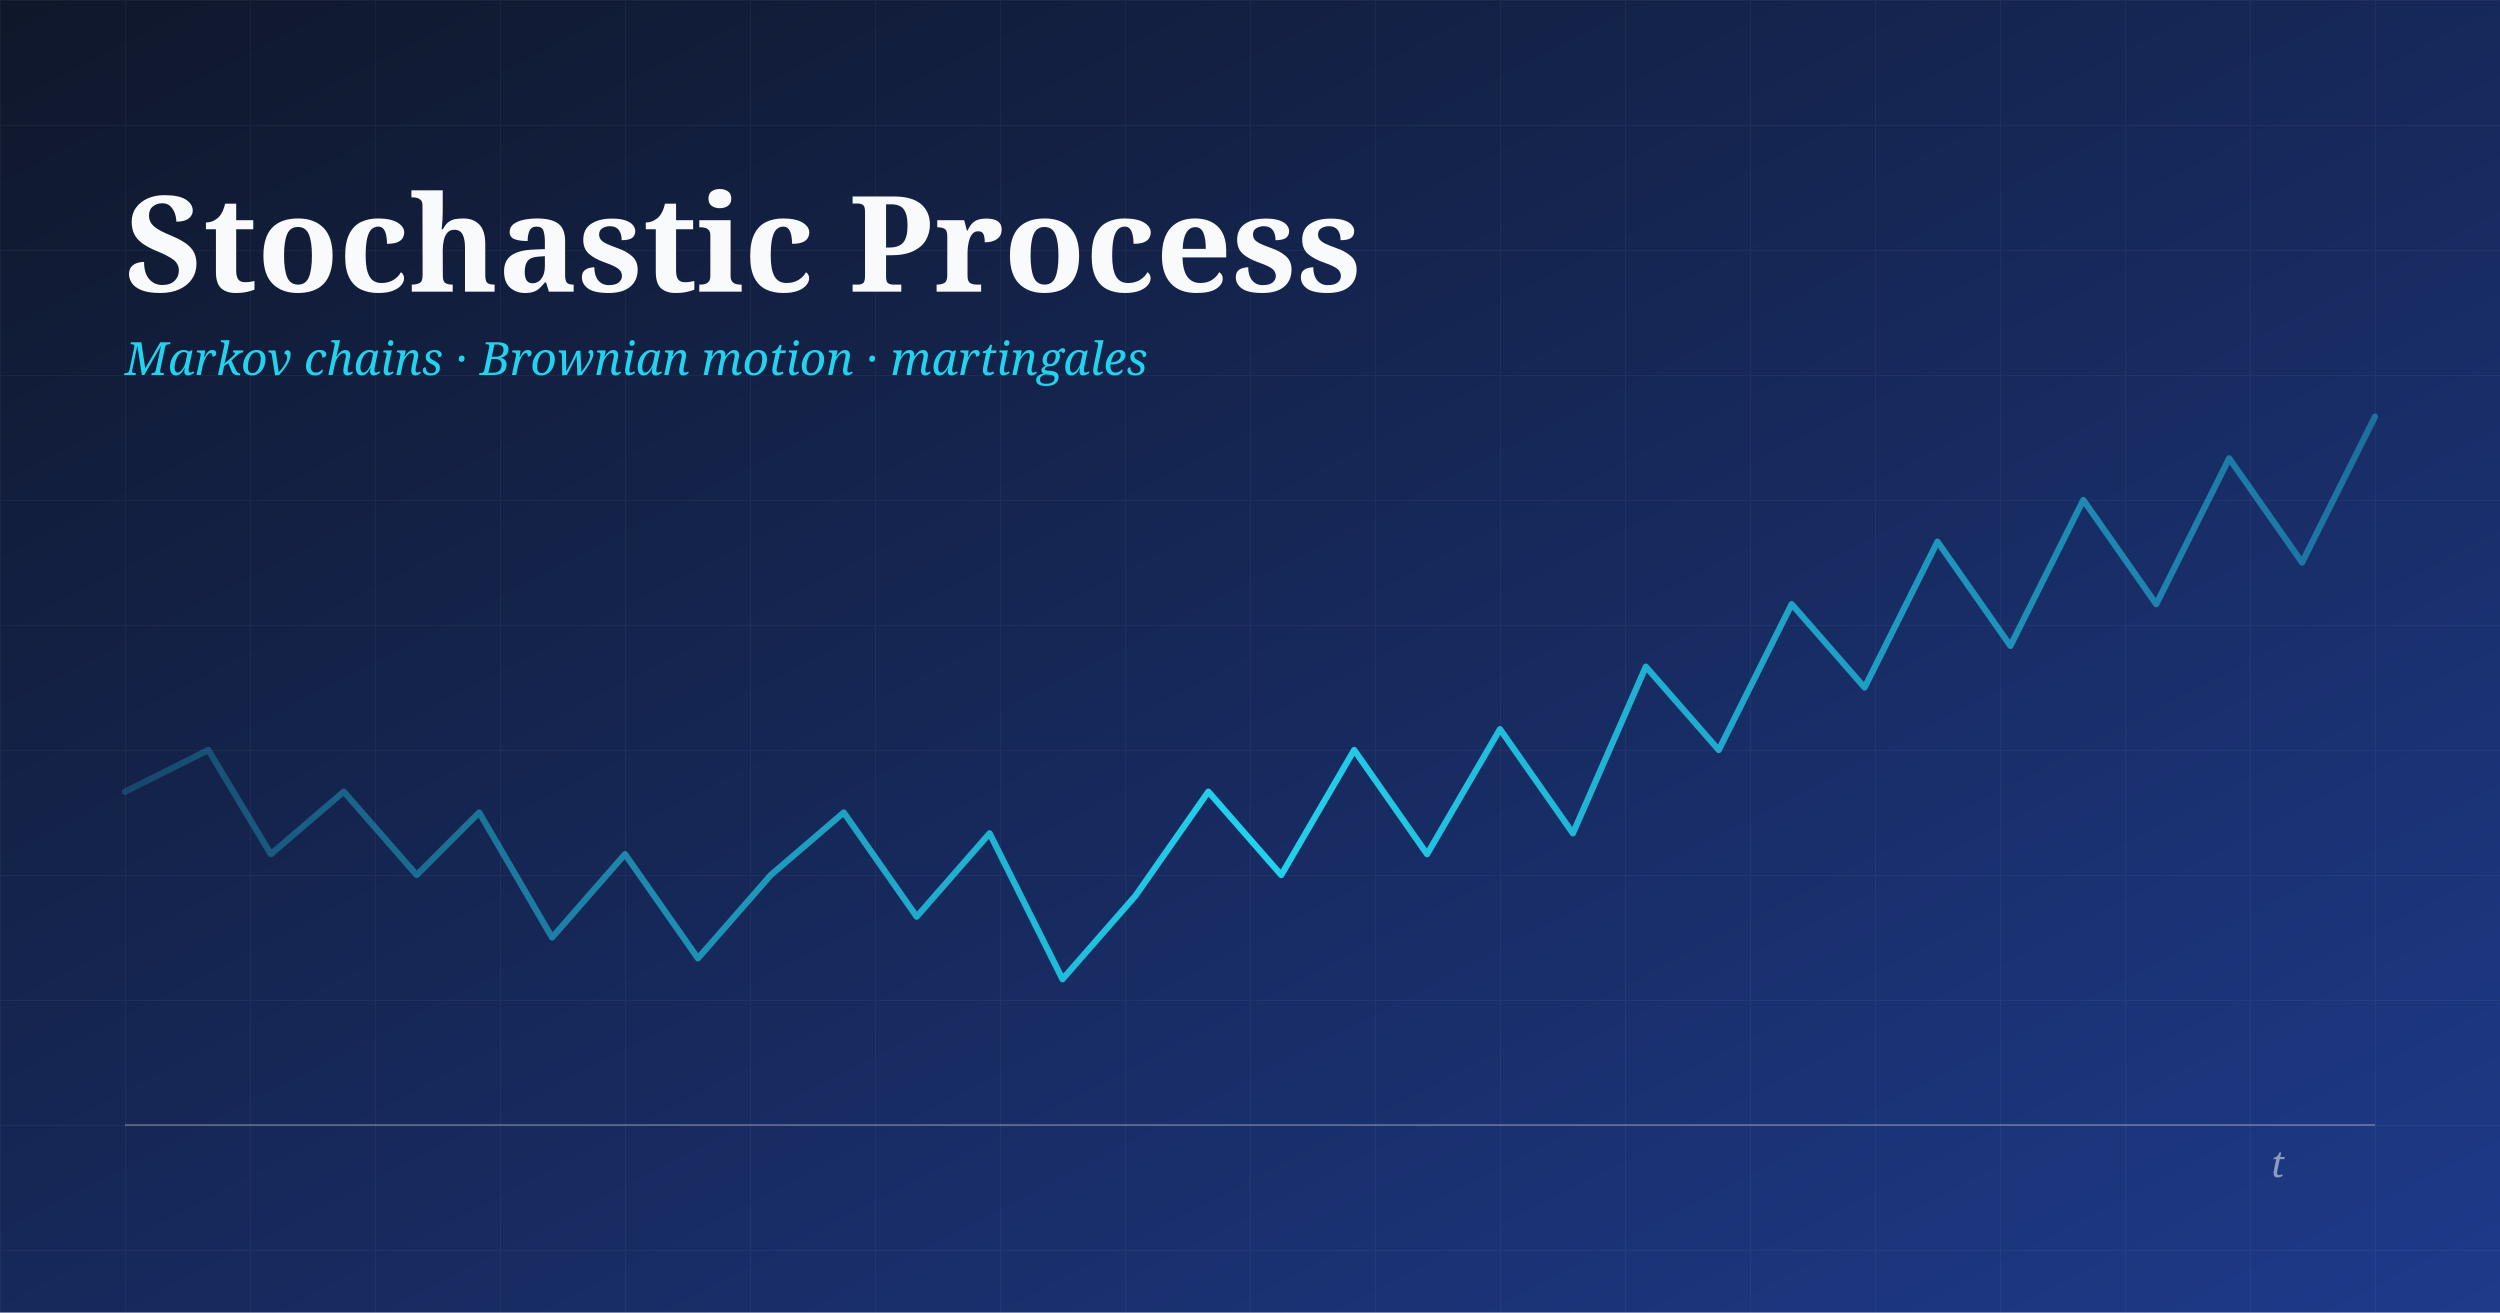
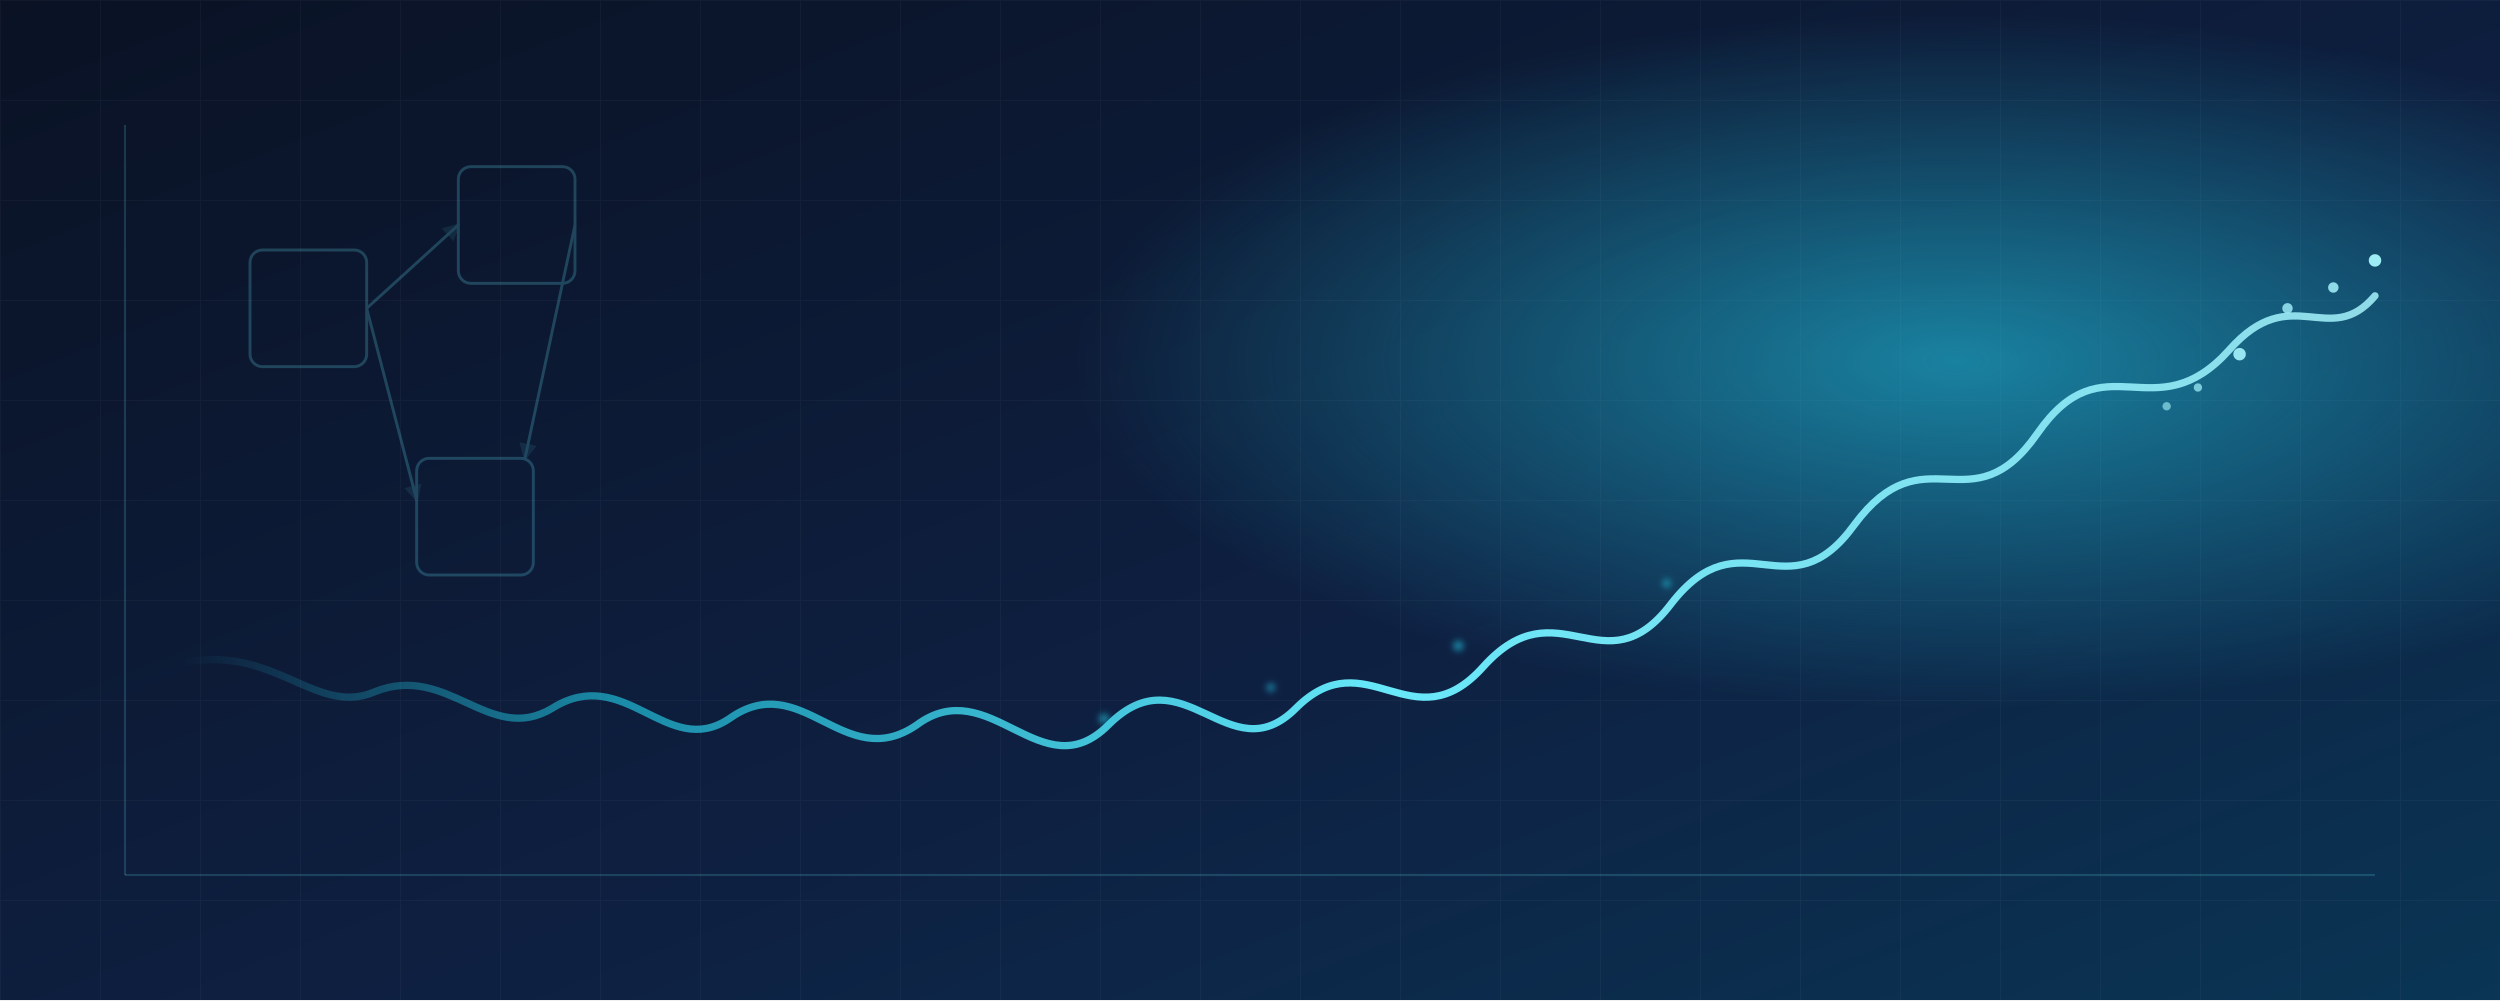
- <svg xmlns="http://www.w3.org/2000/svg" viewBox="0 0 1200 630" preserveAspectRatio="xMidYMid slice">
+ <svg xmlns="http://www.w3.org/2000/svg" viewBox="0 0 1200 480" preserveAspectRatio="xMidYMid slice">
  <defs>
    <linearGradient id="bg" x1="0" y1="0" x2="1" y2="1">
-       <stop offset="0%" stop-color="#0f172a" />
-       <stop offset="100%" stop-color="#1e3a8a" />
+       <stop offset="0%" stop-color="#0a1224" />
+       <stop offset="60%" stop-color="#0e2042" />
+       <stop offset="100%" stop-color="#0a3554" />
    </linearGradient>
    <linearGradient id="path" x1="0" y1="0" x2="1" y2="0">
-       <stop offset="0%" stop-color="#22d3ee" stop-opacity="0.2" />
-       <stop offset="50%" stop-color="#22d3ee" stop-opacity="1" />
-       <stop offset="100%" stop-color="#22d3ee" stop-opacity="0.4" />
+       <stop offset="0%" stop-color="#22d3ee" stop-opacity="0" />
+       <stop offset="20%" stop-color="#22d3ee" stop-opacity="0.6" />
+       <stop offset="55%" stop-color="#67e8f9" stop-opacity="1" />
+       <stop offset="100%" stop-color="#a5f3fc" stop-opacity="0.85" />
    </linearGradient>
-     <pattern id="grid" width="60" height="60" patternUnits="userSpaceOnUse">
-       <path d="M 60 0 L 0 0 0 60" fill="none" stroke="#ffffff" stroke-opacity="0.04" stroke-width="1" />
+     <radialGradient id="glow" cx="0.78" cy="0.36" r="0.35">
+       <stop offset="0%" stop-color="#22d3ee" stop-opacity="0.55" />
+       <stop offset="100%" stop-color="#22d3ee" stop-opacity="0" />
+     </radialGradient>
+     <pattern id="grid" width="48" height="48" patternUnits="userSpaceOnUse">
+       <path d="M 48 0 L 0 0 0 48" fill="none" stroke="#ffffff" stroke-opacity="0.035" stroke-width="1" />
    </pattern>
+     <filter id="blur" x="-20%" y="-20%" width="140%" height="140%">
+       <feGaussianBlur stdDeviation="1.5" />
+     </filter>
+     <marker id="arrowhead" markerWidth="6" markerHeight="6" refX="5" refY="3" orient="auto">
+       <path d="M0,0 L6,3 L0,6 z" fill="#67e8f9" fill-opacity="0.4" />
+     </marker>
  </defs>
-   <rect width="1200" height="630" fill="url(#bg)" />
-   <rect width="1200" height="630" fill="url(#grid)" />
-   <path d="M 60 380 L 100 360 L 130 410 L 165 380 L 200 420 L 230 390 L 265 450 L 300 410 L 335 460 L 370 420 L 405 390 L 440 440 L 475 400 L 510 470 L 545 430 L 580 380 L 615 420 L 650 360 L 685 410 L 720 350 L 755 400 L 790 320 L 825 360 L 860 290 L 895 330 L 930 260 L 965 310 L 1000 240 L 1035 290 L 1070 220 L 1105 270 L 1140 200" fill="none" stroke="url(#path)" stroke-width="3" stroke-linecap="round" stroke-linejoin="round" />
-   <line x1="60" y1="540" x2="1140" y2="540" stroke="#ffffff" stroke-opacity="0.25" stroke-width="1" />
-   <text x="1090" y="565" font-family="Georgia, serif" font-size="18" fill="#ffffff" fill-opacity="0.5" font-style="italic">t</text>
-   <text x="60" y="140" font-family="Georgia, serif" font-size="64" font-weight="600" fill="#f8fafc">Stochastic Process</text>
-   <text x="60" y="180" font-family="Georgia, serif" font-size="22" fill="#22d3ee" font-style="italic">Markov chains · Brownian motion · martingales</text>
+   <rect width="1200" height="480" fill="url(#bg)" />
+   <rect width="1200" height="480" fill="url(#grid)" />
+   <rect width="1200" height="480" fill="url(#glow)" />
+   <g opacity="0.22" stroke="#67e8f9" stroke-width="1.4" fill="none">
+     <rect x="120" y="120" width="56" height="56" rx="6" />
+     <rect x="220" y="80" width="56" height="56" rx="6" />
+     <rect x="200" y="220" width="56" height="56" rx="6" />
+     <path d="M 176 148 L 220 108" marker-end="url(#arrowhead)" />
+     <path d="M 176 148 L 200 240" marker-end="url(#arrowhead)" />
+     <path d="M 276 108 L 252 220" marker-end="url(#arrowhead)" />
+   </g>
+   <path d="M 80 320 C 130 305 150 345 180 332 C 215 318 235 358 265 340 C 300 318 320 365 350 345 C 385 320 405 372 440 348 C 475 322 500 380 532 348 C 568 312 590 372 622 340 C 656 306 678 358 712 320 C 748 280 770 332 802 290 C 836 246 858 296 890 252 C 924 206 946 254 978 208 C 1010 162 1034 208 1070 168 C 1100 134 1118 168 1140 142" fill="none" stroke="url(#path)" stroke-width="3.5" stroke-linecap="round" stroke-linejoin="round" />
+   <g fill="#a5f3fc">
+     <circle cx="1075" cy="170" r="3" opacity="0.9" />
+     <circle cx="1098" cy="148" r="2.5" opacity="0.8" />
+     <circle cx="1055" cy="186" r="2" opacity="0.7" />
+     <circle cx="1120" cy="138" r="2.5" opacity="0.85" />
+     <circle cx="1040" cy="195" r="2" opacity="0.6" />
+     <circle cx="1140" cy="125" r="3" opacity="0.95" />
+   </g>
+   <g fill="#22d3ee" filter="url(#blur)" opacity="0.55">
+     <circle cx="530" cy="345" r="2.5" />
+     <circle cx="610" cy="330" r="2" />
+     <circle cx="700" cy="310" r="2.5" />
+     <circle cx="800" cy="280" r="2" />
+   </g>
+   <line x1="60" y1="420" x2="1140" y2="420" stroke="#67e8f9" stroke-opacity="0.18" stroke-width="1" />
+   <line x1="60" y1="420" x2="60" y2="60" stroke="#67e8f9" stroke-opacity="0.18" stroke-width="1" />
</svg>
